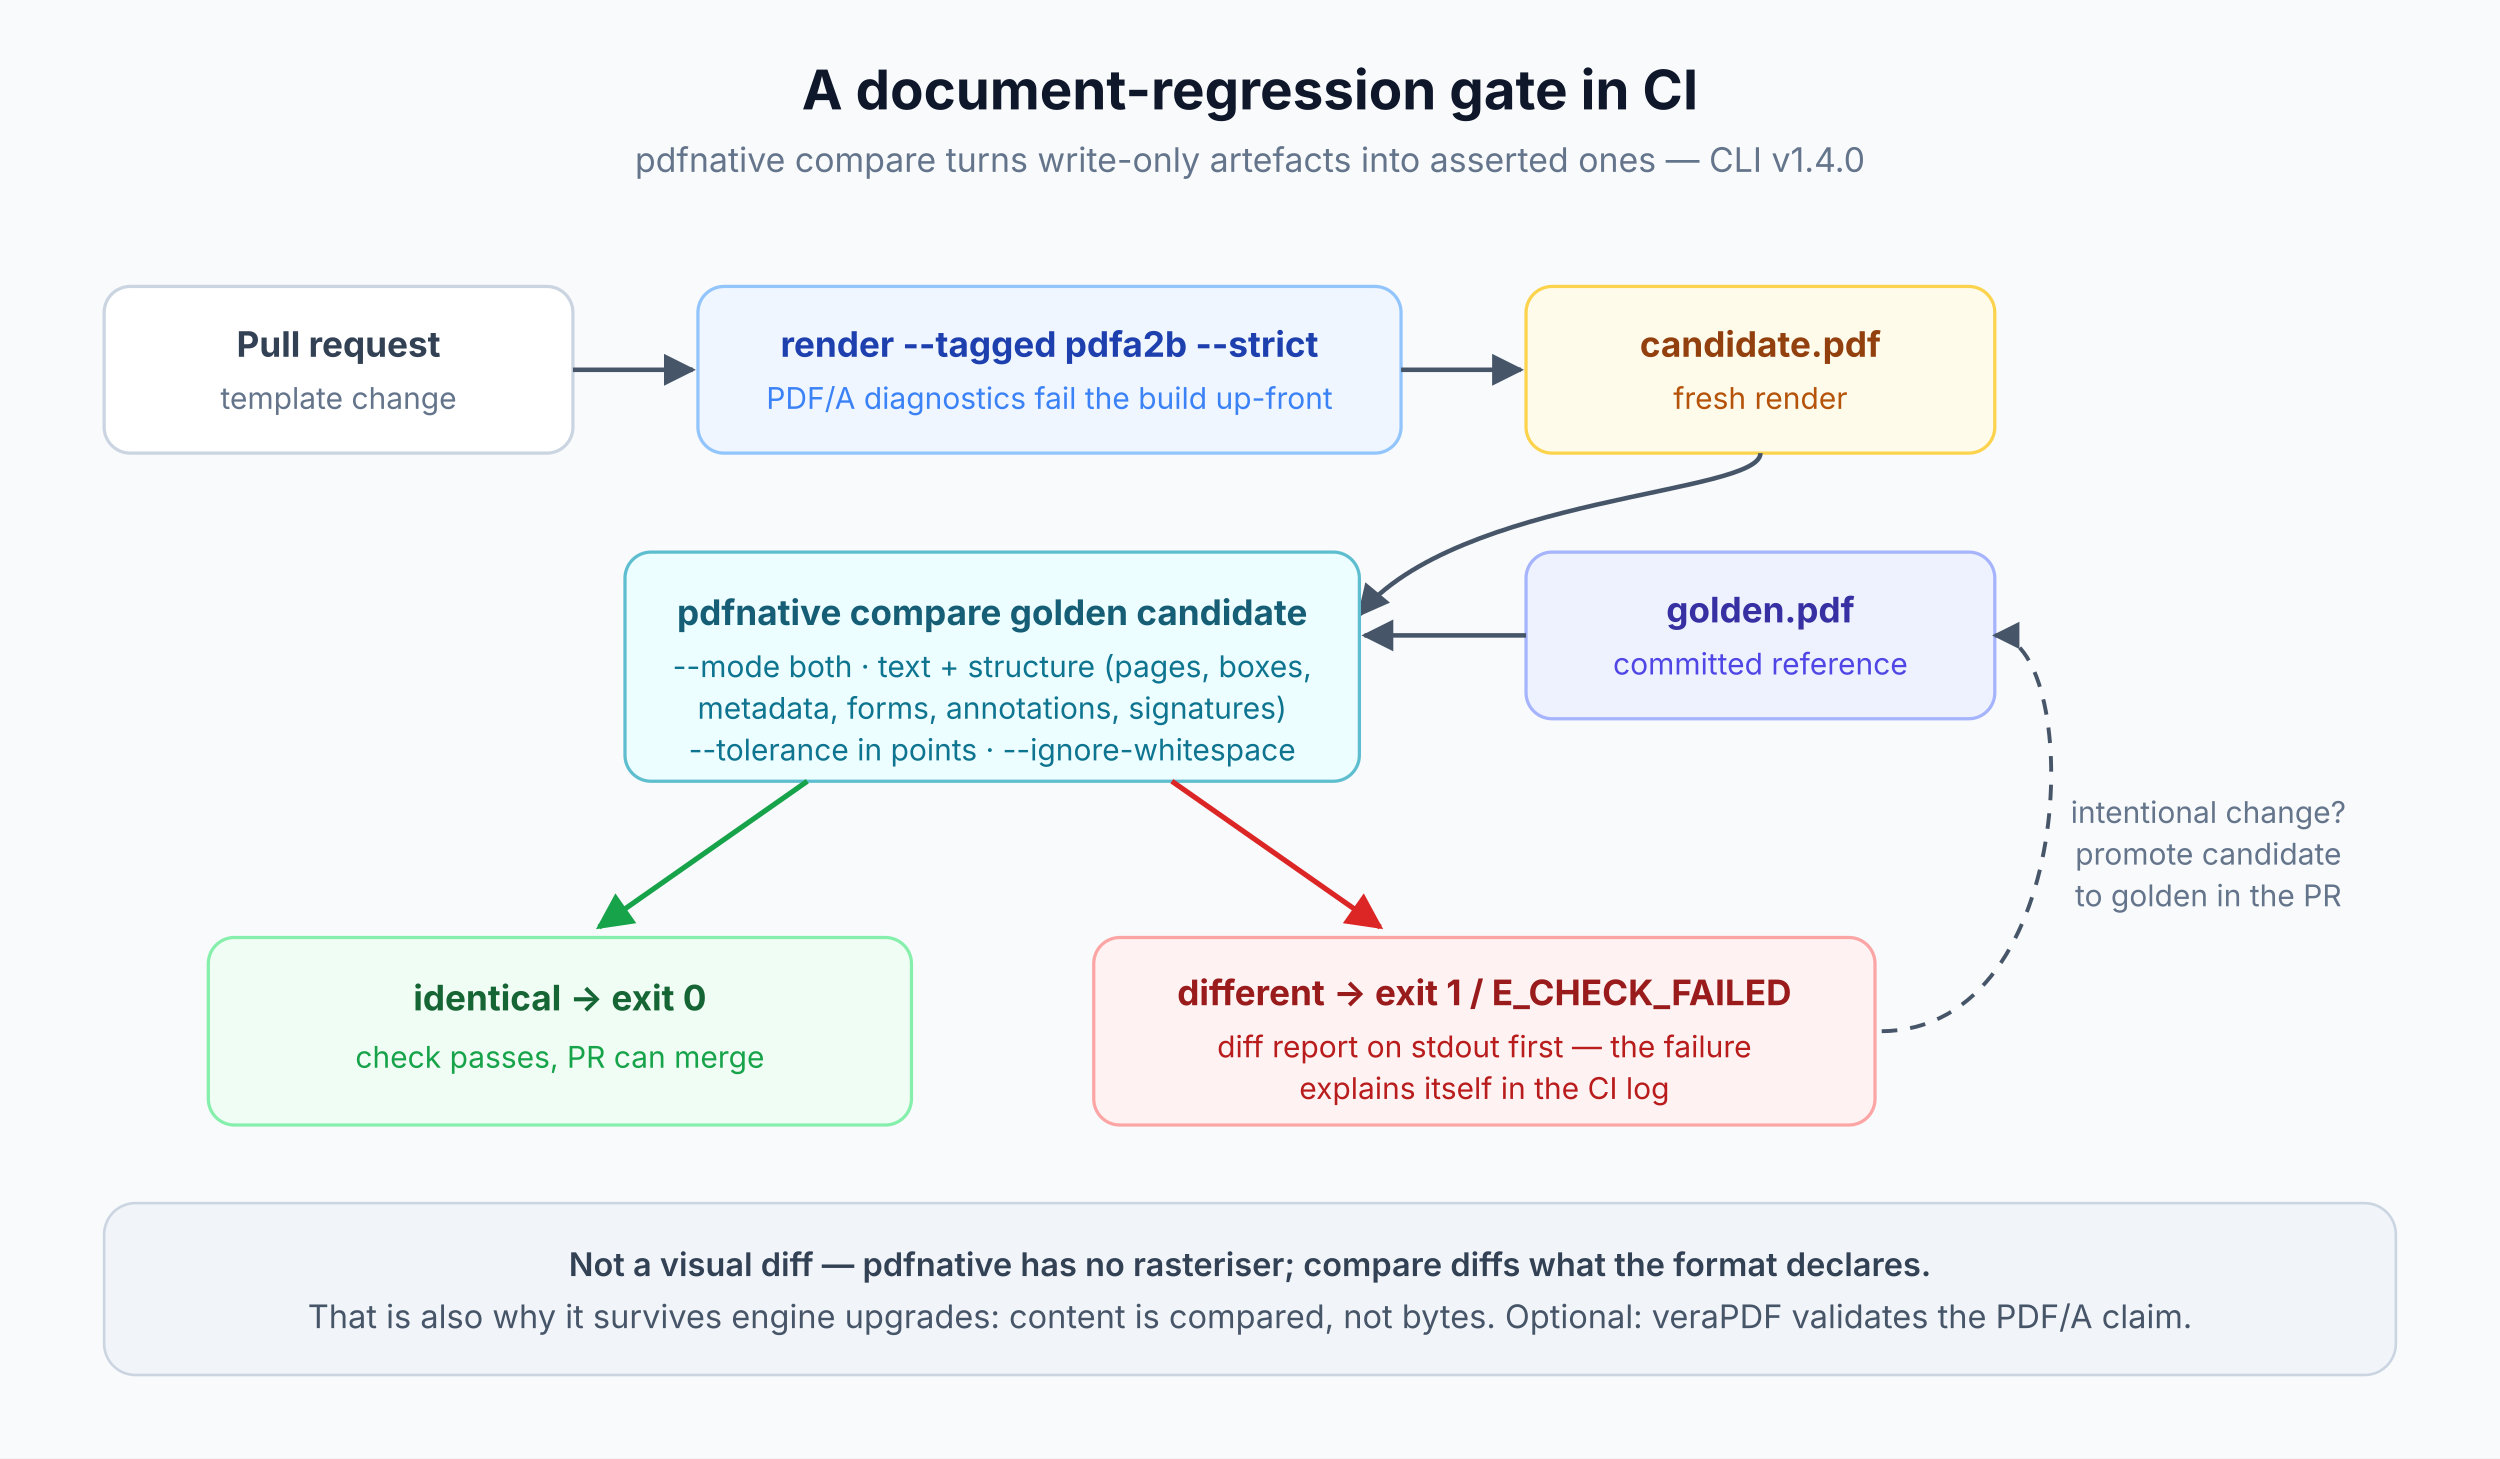
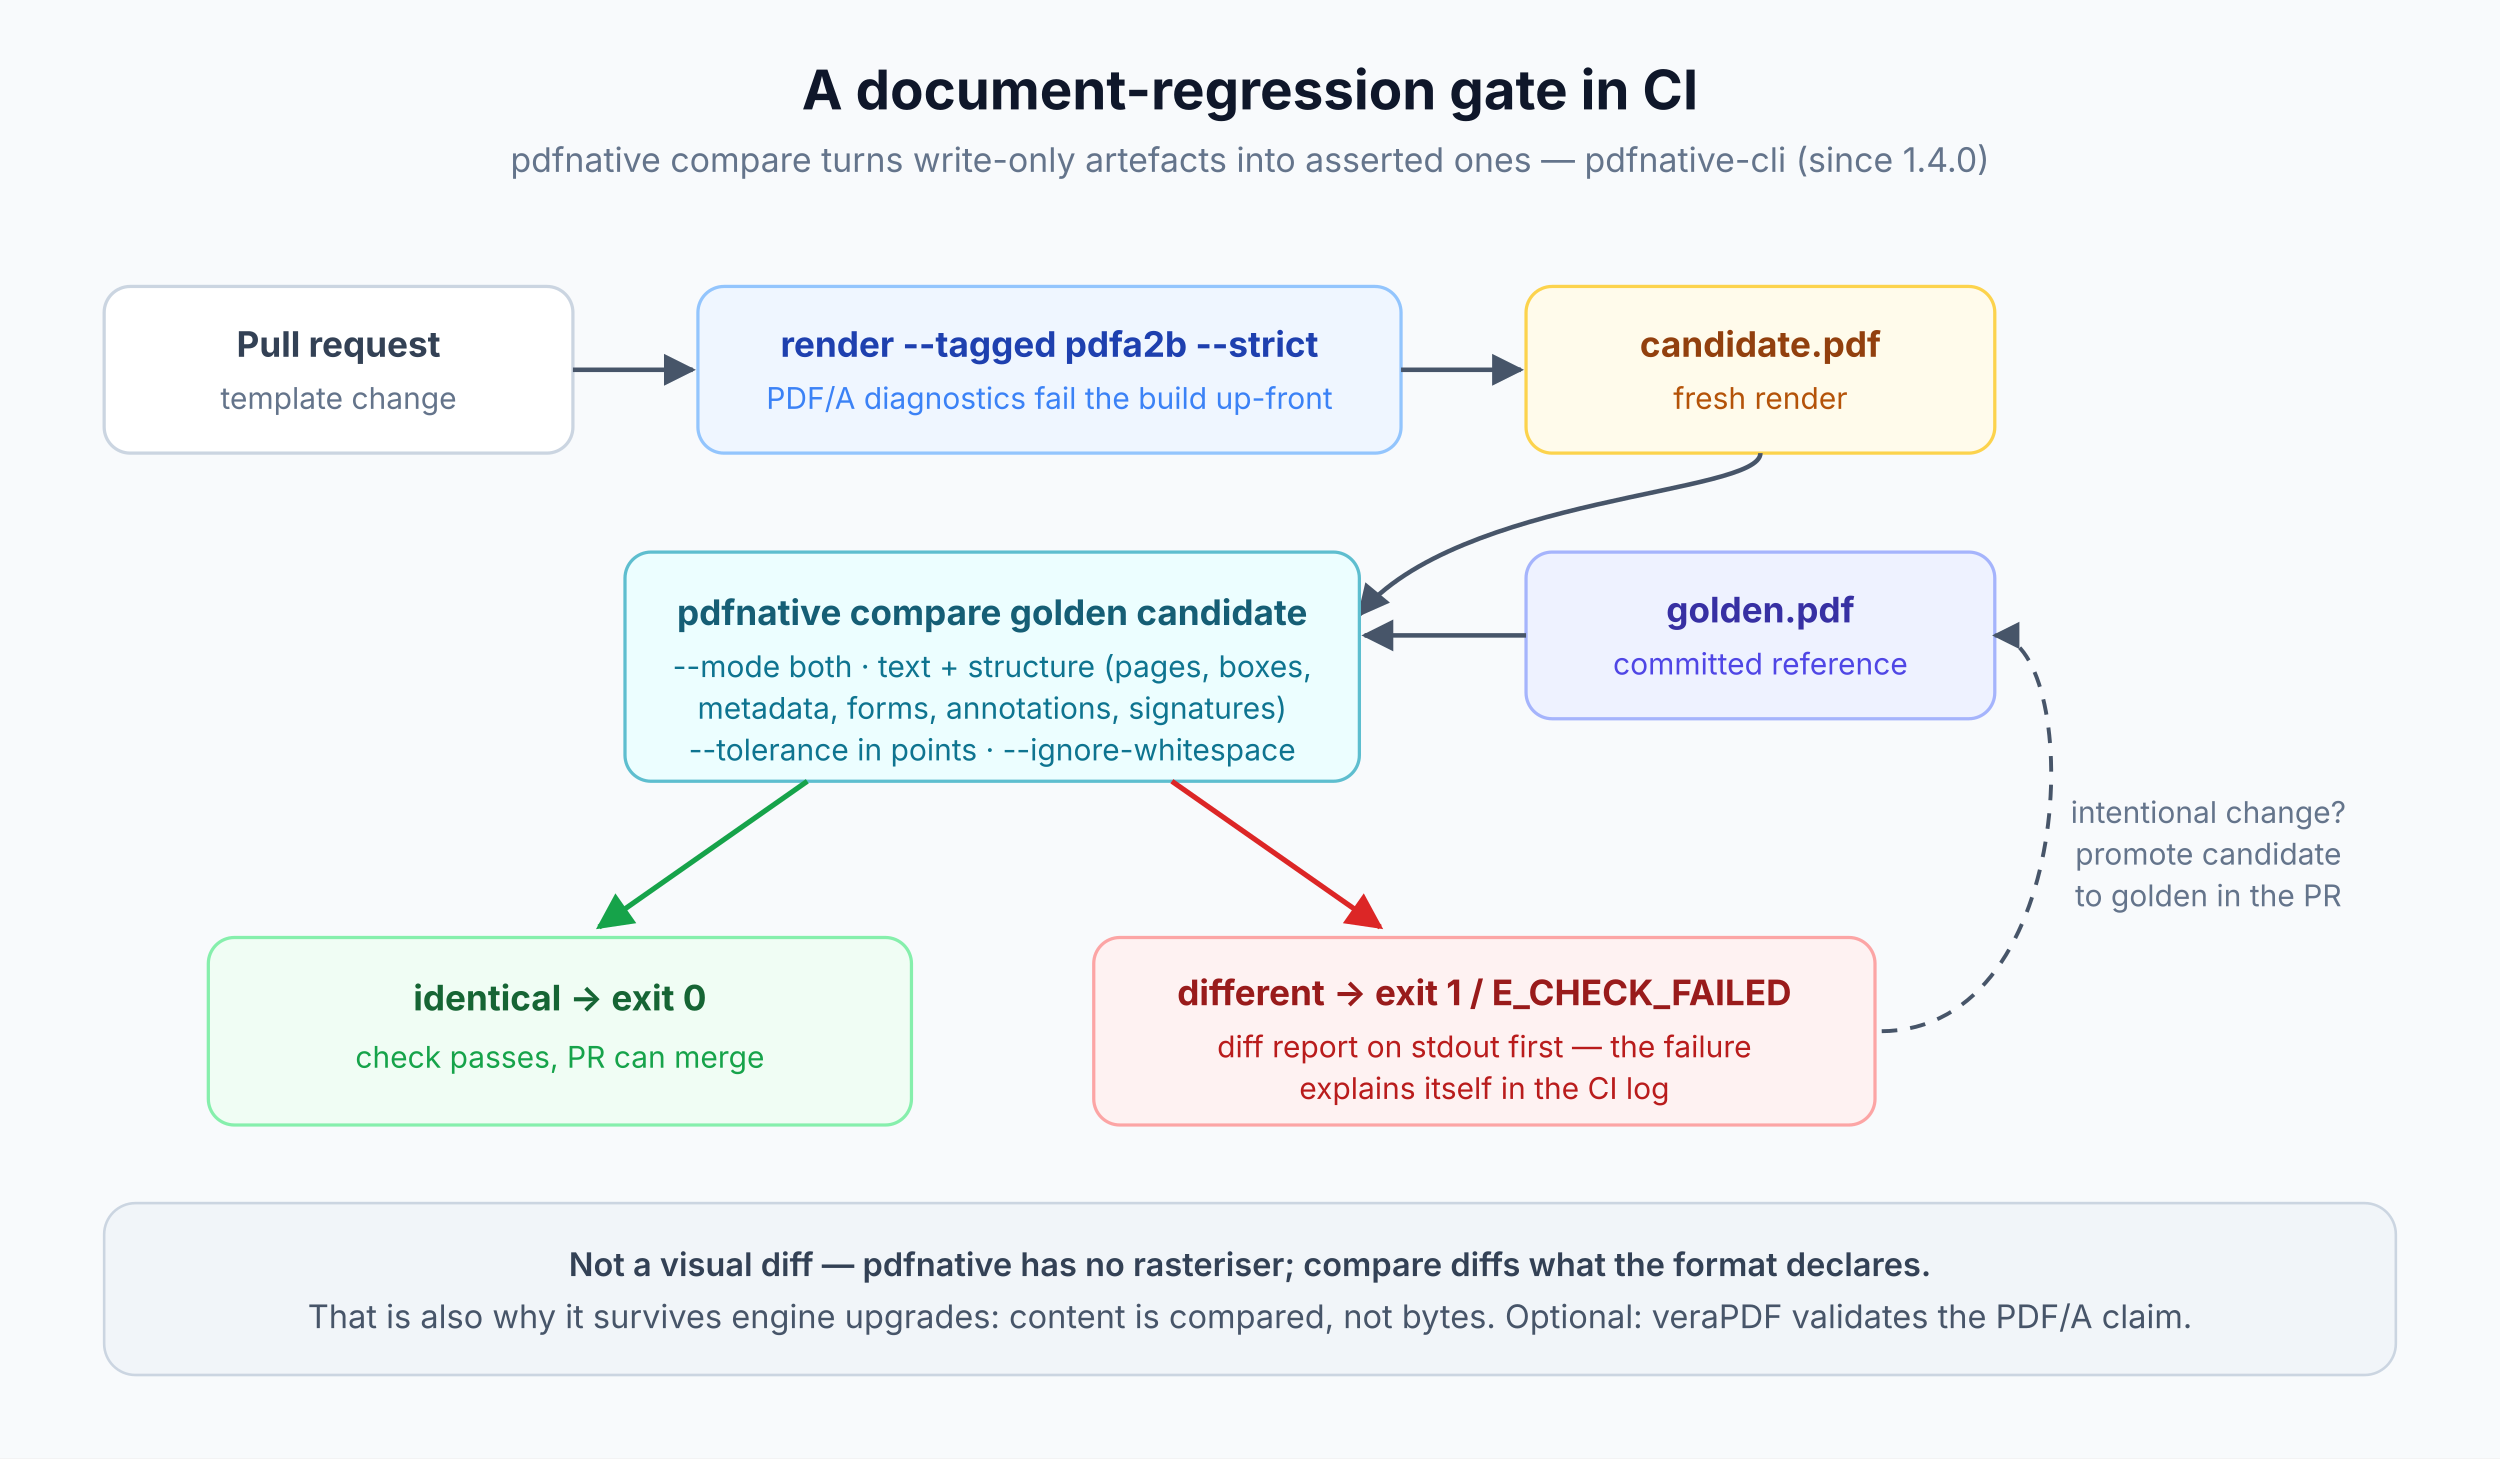
<svg xmlns="http://www.w3.org/2000/svg" viewBox="0 0 960 560" role="img" aria-labelledby="ucg-title ucg-desc" font-family="Inter,-apple-system,BlinkMacSystemFont,'Segoe UI',Roboto,'Helvetica Neue',Arial,sans-serif">
  <defs>
    <marker id="ucg-ah" viewBox="0 0 10 10" refX="9" refY="5" markerWidth="7" markerHeight="7" orient="auto-start-reverse">
      <path d="M0,0 L10,5 L0,10 z" fill="#475569" />
    </marker>
    <marker id="ucg-ah-green" viewBox="0 0 10 10" refX="9" refY="5" markerWidth="7" markerHeight="7" orient="auto-start-reverse">
      <path d="M0,0 L10,5 L0,10 z" fill="#16A34A" />
    </marker>
    <marker id="ucg-ah-red" viewBox="0 0 10 10" refX="9" refY="5" markerWidth="7" markerHeight="7" orient="auto-start-reverse">
      <path d="M0,0 L10,5 L0,10 z" fill="#DC2626" />
    </marker>
  </defs>
  <rect width="960" height="560" fill="#F8FAFC" />
  <text x="480" y="42" text-anchor="middle" font-size="21" font-weight="700" fill="#0F172A">A document-regression gate in CI</text>
-   <text x="480" y="66" text-anchor="middle" font-size="13" fill="#64748B">pdfnative compare turns write-only artefacts into asserted ones — CLI v1.4.0</text>
+   <text x="480" y="66" text-anchor="middle" font-size="13" fill="#64748B">pdfnative compare turns write-only artefacts into asserted ones — pdfnative-cli (since 1.4.0)</text>
  <rect x="40" y="110" width="180" height="64" rx="10" fill="#FFFFFF" stroke="#CBD5E1" stroke-width="1.25" />
  <text x="130" y="137" text-anchor="middle" font-size="13.5" font-weight="700" fill="#334155">Pull request</text>
  <text x="130" y="157" text-anchor="middle" font-size="11.5" fill="#64748B">template change</text>
  <line x1="220" y1="142" x2="266" y2="142" stroke="#475569" stroke-width="1.75" marker-end="url(#ucg-ah)" />
  <rect x="268" y="110" width="270" height="64" rx="10" fill="#EFF6FF" stroke="#93C5FD" stroke-width="1.25" />
  <text x="403" y="137" text-anchor="middle" font-size="13.5" font-weight="700" fill="#1E40AF">render --tagged pdfa2b --strict</text>
  <text x="403" y="157" text-anchor="middle" font-size="11.5" fill="#3B82F6">PDF/A diagnostics fail the build up-front</text>
  <line x1="538" y1="142" x2="584" y2="142" stroke="#475569" stroke-width="1.75" marker-end="url(#ucg-ah)" />
  <rect x="586" y="110" width="180" height="64" rx="10" fill="#FFFBEB" stroke="#FCD34D" stroke-width="1.25" />
  <text x="676" y="137" text-anchor="middle" font-size="13.5" font-weight="700" fill="#92400E">candidate.pdf</text>
  <text x="676" y="157" text-anchor="middle" font-size="11.5" fill="#B45309">fresh render</text>
  <rect x="586" y="212" width="180" height="64" rx="10" fill="#EEF2FF" stroke="#A5B4FC" stroke-width="1.25" />
  <text x="676" y="239" text-anchor="middle" font-size="13.5" font-weight="700" fill="#3730A3">golden.pdf</text>
  <text x="676" y="259" text-anchor="middle" font-size="11.5" fill="#4F46E5">committed reference</text>
  <path d="M676 174 C 676 190, 560 190, 522 236" fill="none" stroke="#475569" stroke-width="1.75" marker-end="url(#ucg-ah)" />
  <path d="M586 244 C 560 244, 540 244, 524 244" fill="none" stroke="#475569" stroke-width="1.75" marker-end="url(#ucg-ah)" />
  <rect x="240" y="212" width="282" height="88" rx="10" fill="#ECFEFF" stroke="#5EBECF" stroke-width="1.25" />
  <text x="381" y="240" text-anchor="middle" font-size="13.5" font-weight="700" fill="#155E75">pdfnative compare golden candidate</text>
  <text x="381" y="260" text-anchor="middle" font-size="11.5" fill="#0E7490">--mode both · text + structure (pages, boxes,</text>
  <text x="381" y="276" text-anchor="middle" font-size="11.5" fill="#0E7490">metadata, forms, annotations, signatures)</text>
  <text x="381" y="292" text-anchor="middle" font-size="11.5" fill="#0E7490">--tolerance in points · --ignore-whitespace</text>
  <line x1="310" y1="300" x2="230" y2="356" stroke="#16A34A" stroke-width="2" marker-end="url(#ucg-ah-green)" />
  <line x1="450" y1="300" x2="530" y2="356" stroke="#DC2626" stroke-width="2" marker-end="url(#ucg-ah-red)" />
  <rect x="80" y="360" width="270" height="72" rx="10" fill="#F0FDF4" stroke="#86EFAC" stroke-width="1.25" />
  <text x="215" y="388" text-anchor="middle" font-size="13.5" font-weight="700" fill="#166534">identical → exit 0</text>
  <text x="215" y="410" text-anchor="middle" font-size="11.5" fill="#16A34A">check passes, PR can merge</text>
  <rect x="420" y="360" width="300" height="72" rx="10" fill="#FEF2F2" stroke="#FCA5A5" stroke-width="1.25" />
  <text x="570" y="386" text-anchor="middle" font-size="13.5" font-weight="700" fill="#991B1B">different → exit 1 / E_CHECK_FAILED</text>
  <text x="570" y="406" text-anchor="middle" font-size="11.5" fill="#B91C1C">diff report on stdout first — the failure</text>
  <text x="570" y="422" text-anchor="middle" font-size="11.5" fill="#B91C1C">explains itself in the CI log</text>
  <path d="M766 244 C 800 244, 800 396, 722 396" fill="none" stroke="#475569" stroke-width="1.5" stroke-dasharray="6 5" marker-start="url(#ucg-ah)" />
  <text x="848" y="316" text-anchor="middle" font-size="11.5" fill="#64748B">intentional change?</text>
  <text x="848" y="332" text-anchor="middle" font-size="11.5" fill="#64748B">promote candidate</text>
  <text x="848" y="348" text-anchor="middle" font-size="11.5" fill="#64748B">to golden in the PR</text>
  <rect x="40" y="462" width="880" height="66" rx="12" fill="#F1F5F9" stroke="#CBD5E1" stroke-width="1" />
  <text x="480" y="490" text-anchor="middle" font-size="12.5" font-weight="600" fill="#334155">Not a visual diff — pdfnative has no rasteriser; compare diffs what the format declares.</text>
  <text x="480" y="510" text-anchor="middle" font-size="12.5" fill="#475569">That is also why it survives engine upgrades: content is compared, not bytes. Optional: veraPDF validates the PDF/A claim.</text>
</svg>
